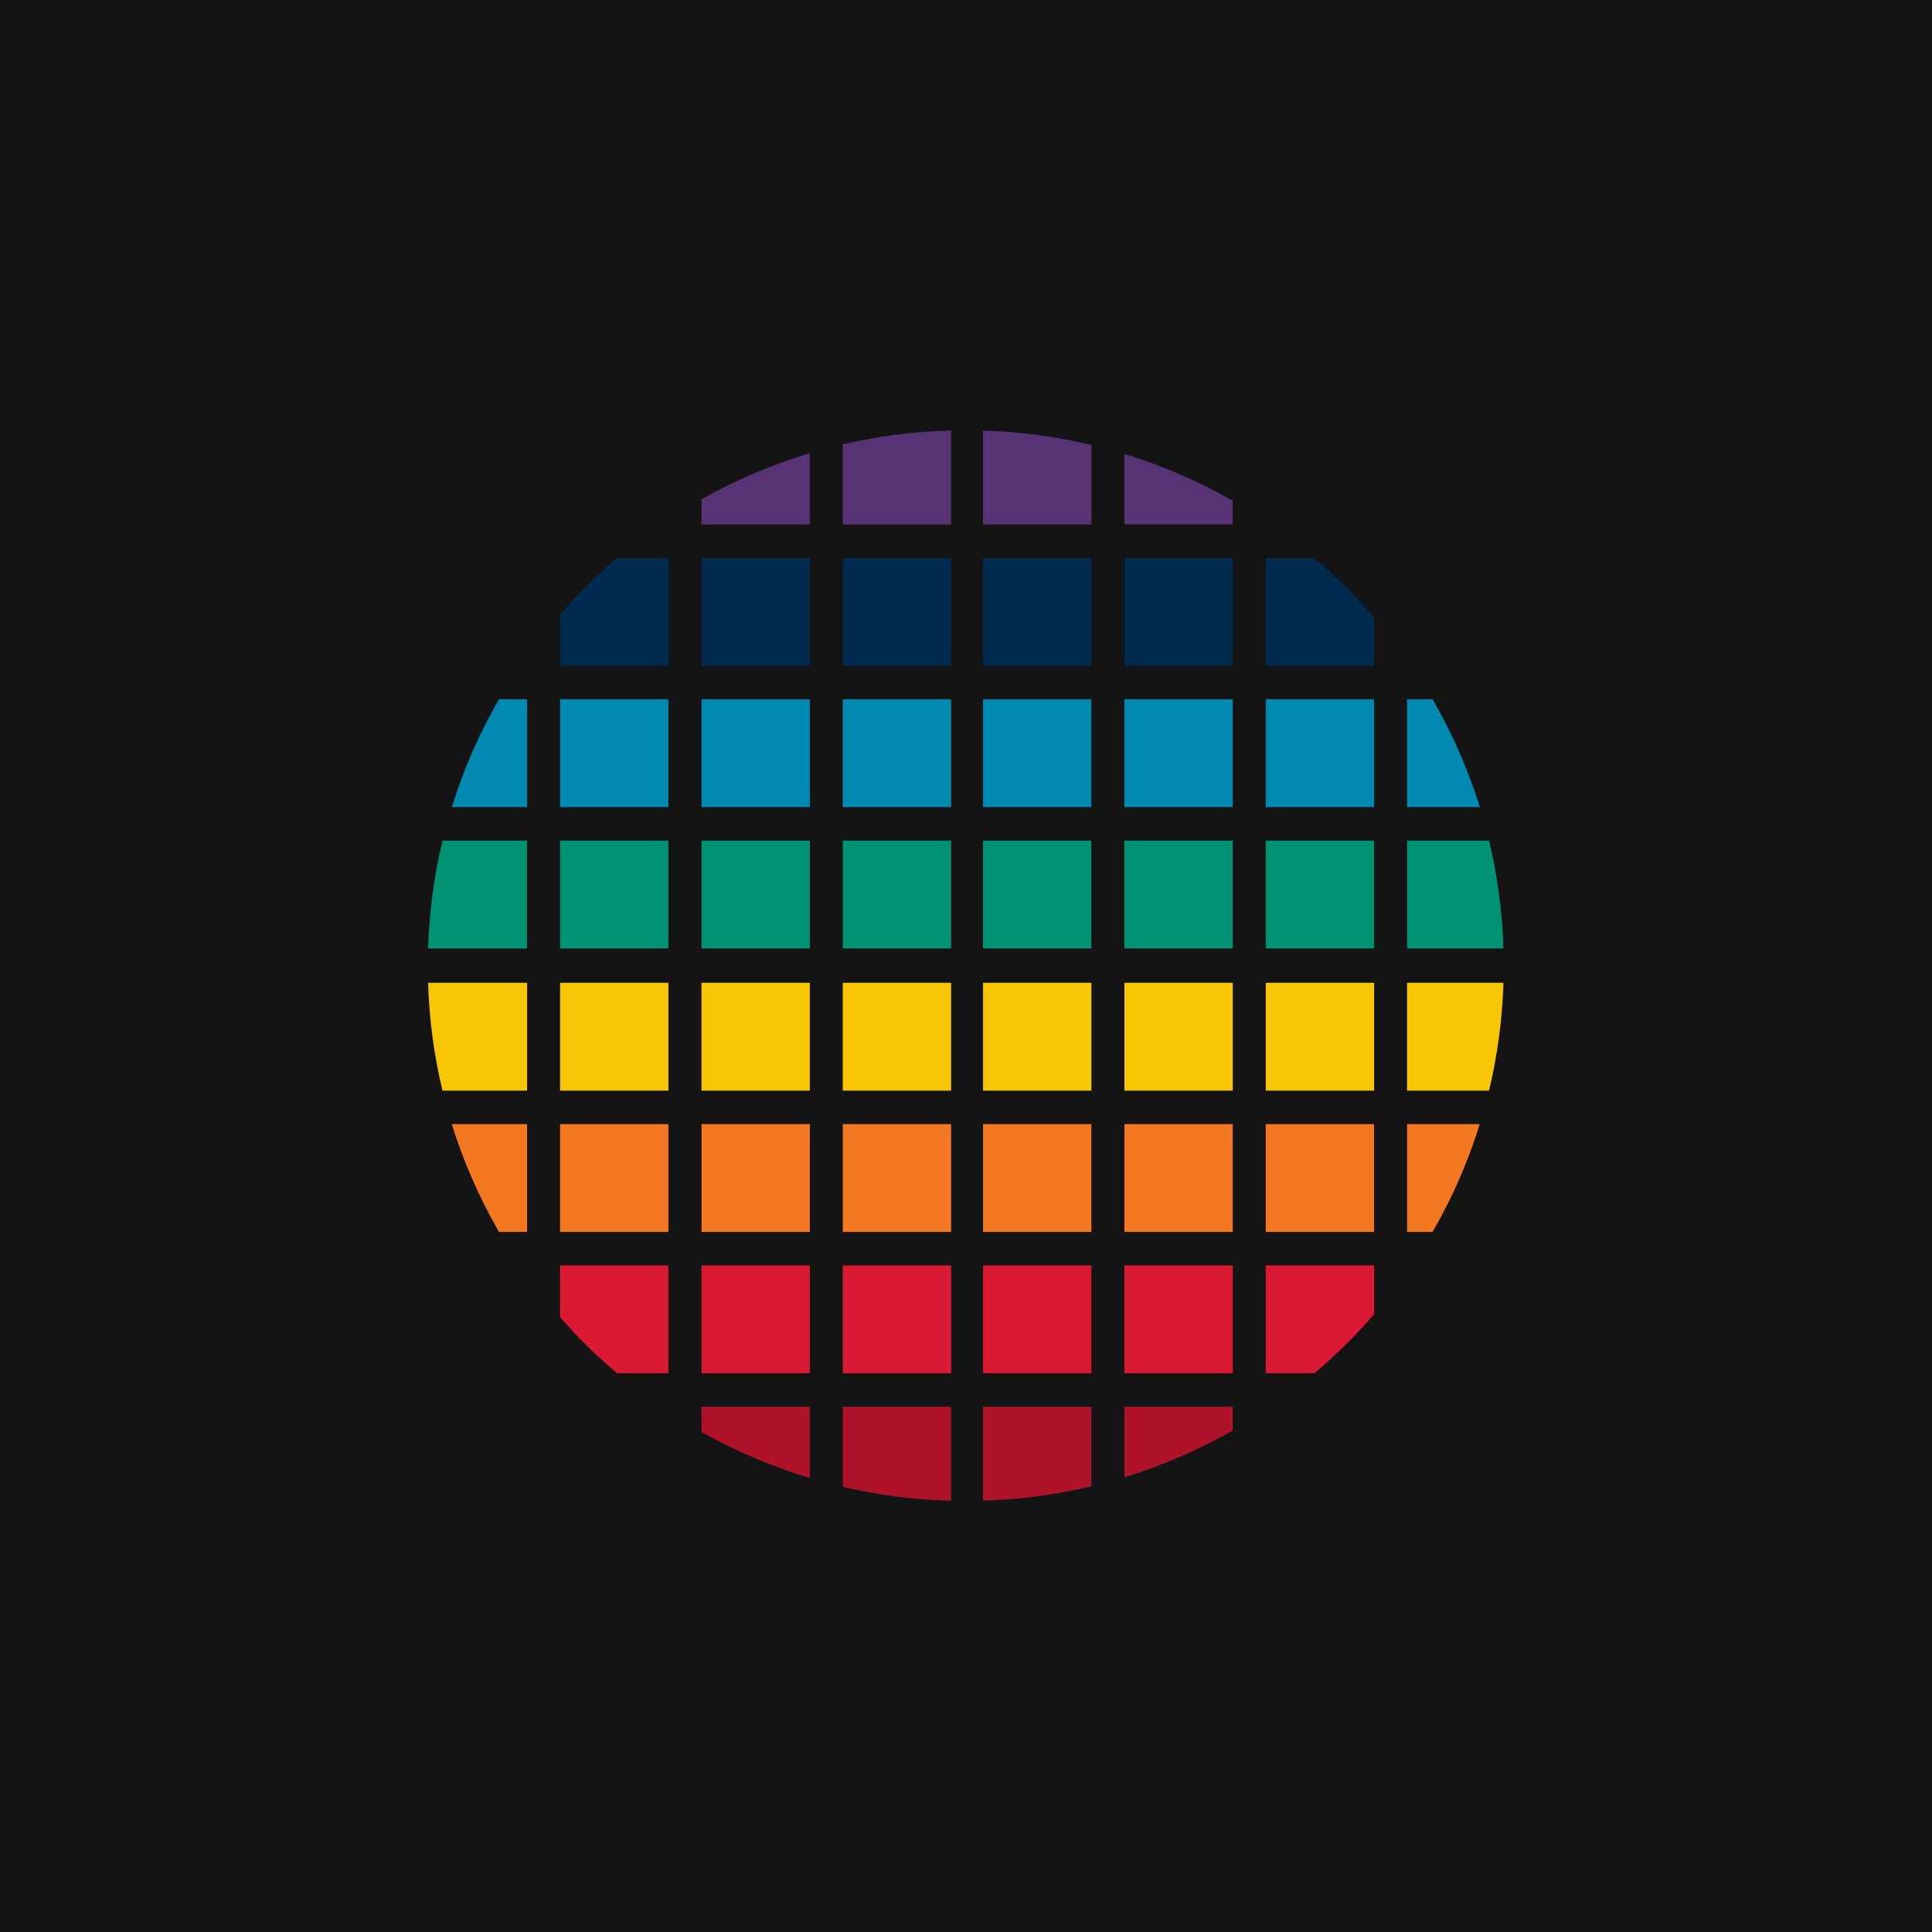
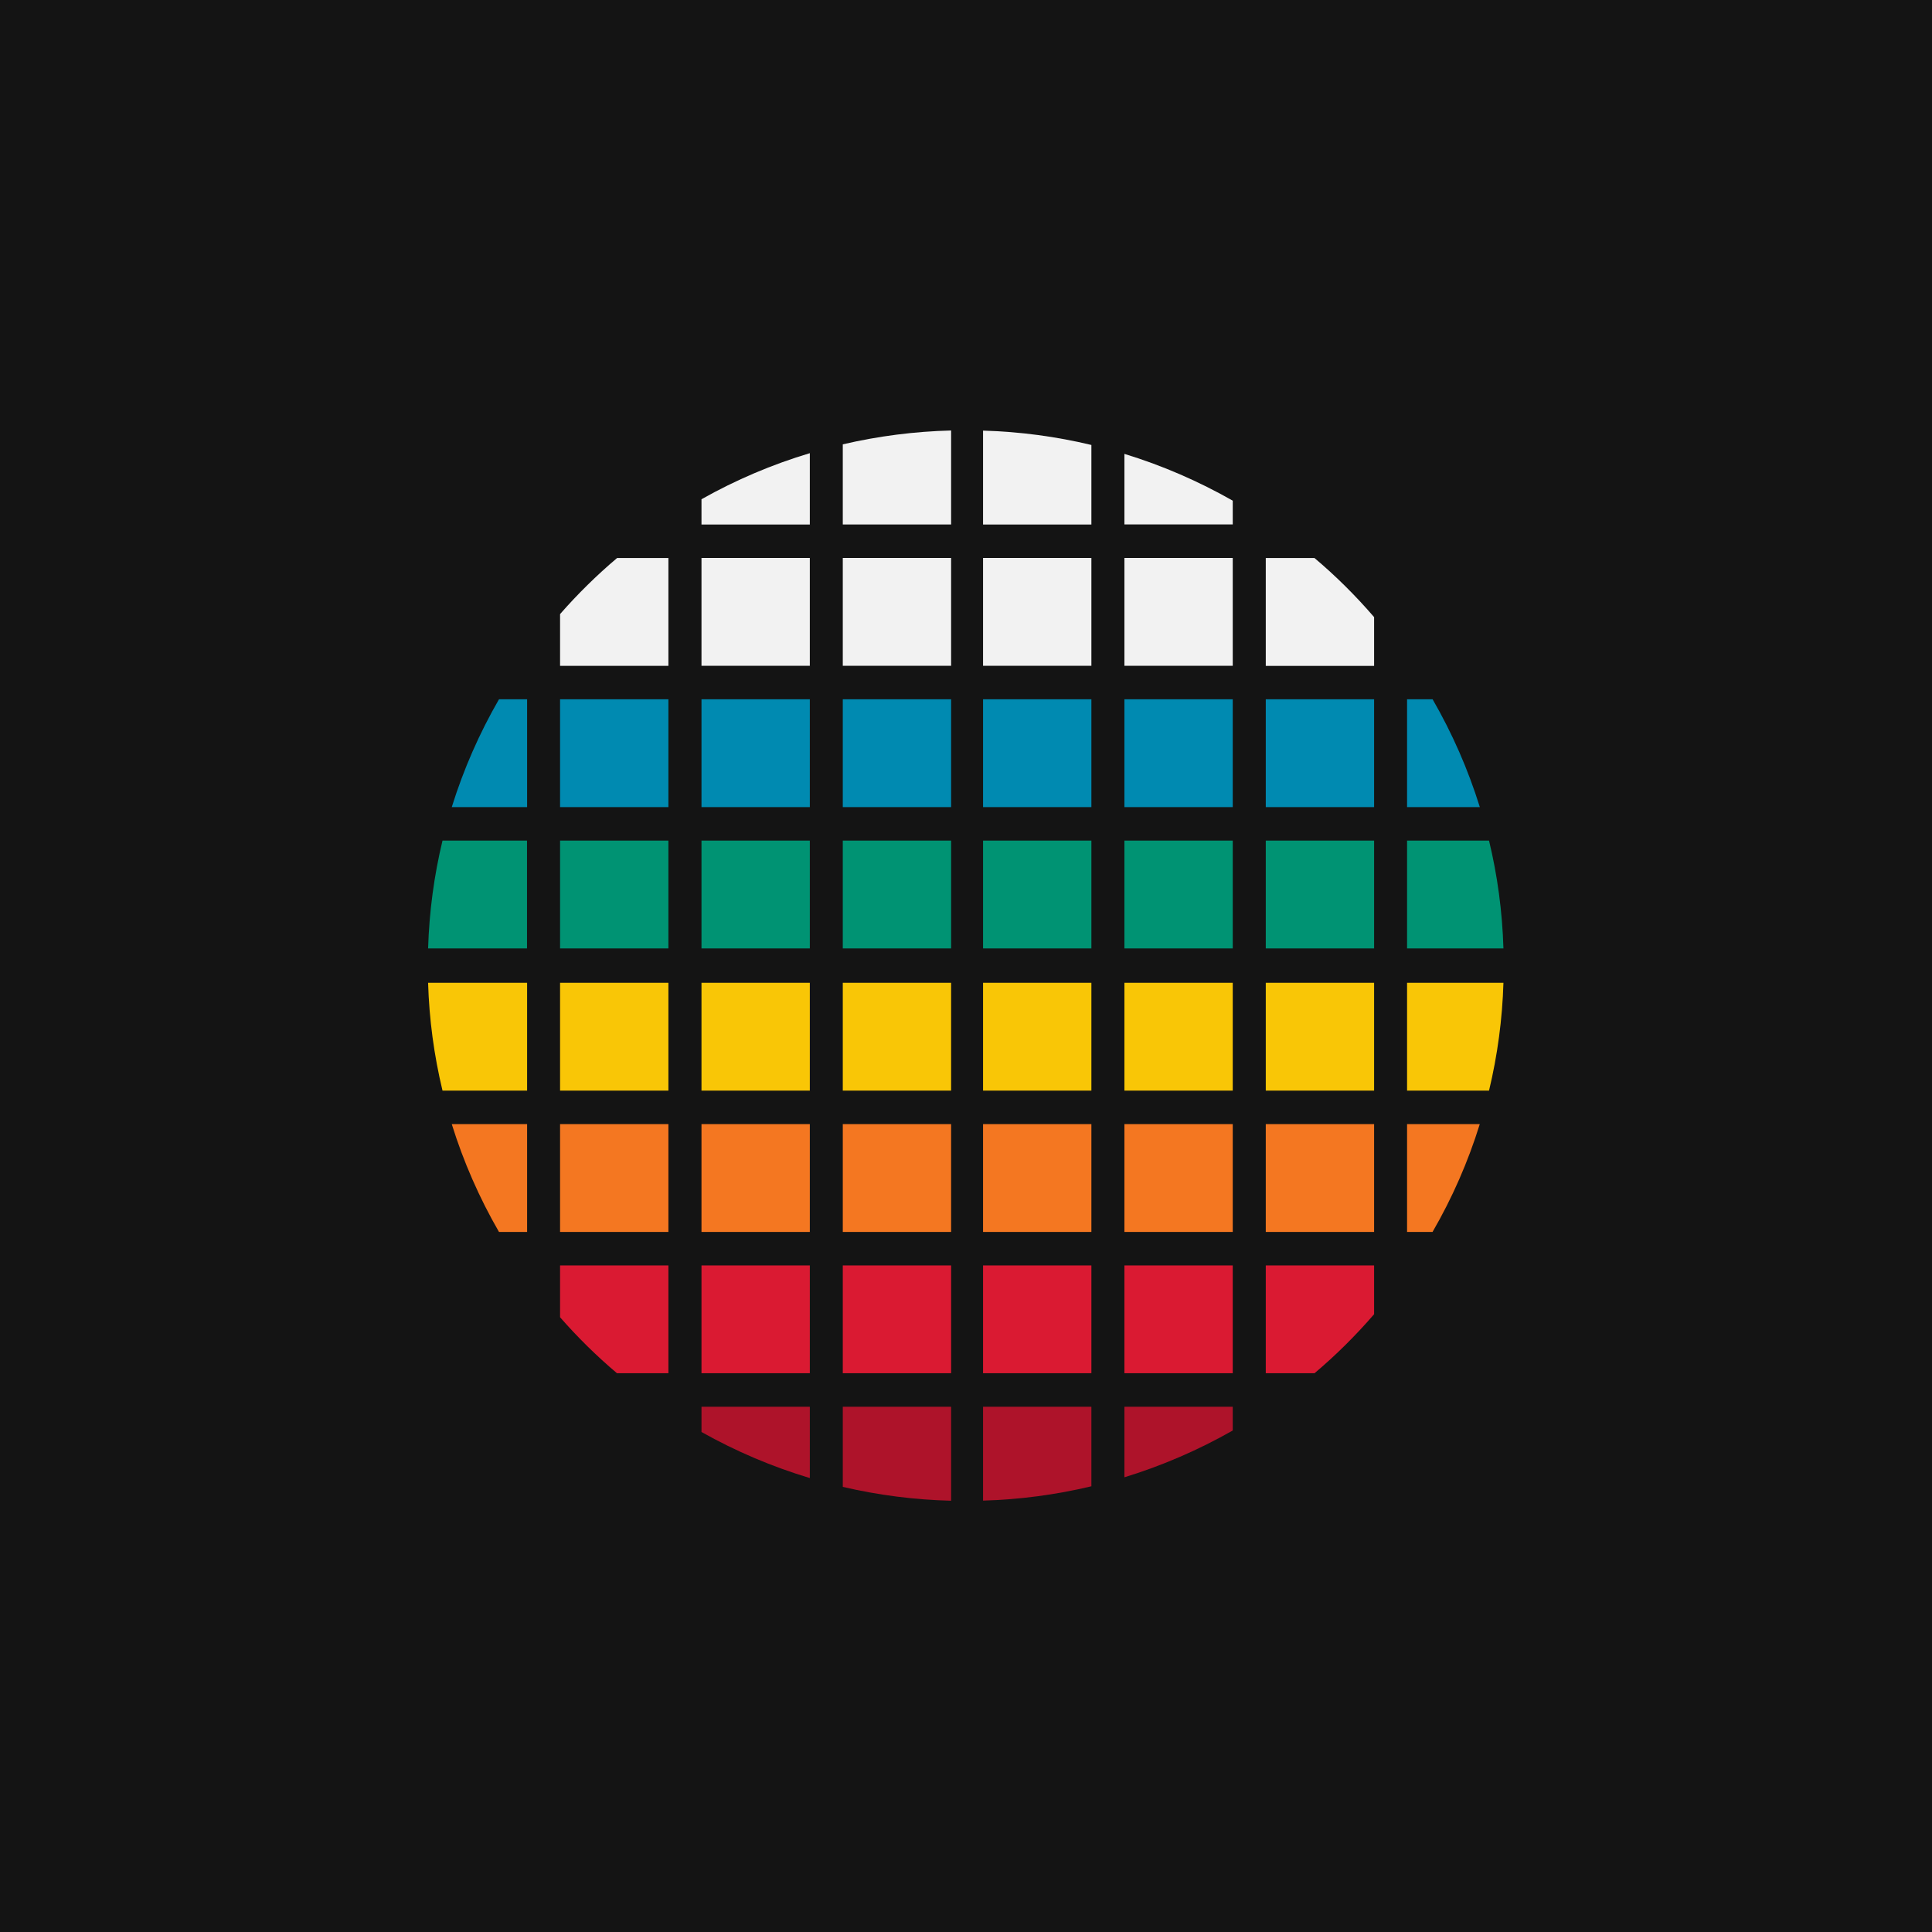
<svg xmlns="http://www.w3.org/2000/svg" viewBox="0 0 192 192" width="192" height="192">
  <rect width="192" height="192" fill="#141414" />
  <svg fill="none" viewBox="-1.401 -1.642 37.819 37.623" x="38.178" y="37.712" width="116.845" height="116.16">
    <path d="M22.413 33.694v-2.27H25.9v.764a17.305 17.305 0 0 1-3.487 1.506ZM17.863 34.445v-3.021h3.487v2.56a17.12 17.12 0 0 1-3.487.461Z" fill="#AE132A" />
    <path d="M26.963 30.345v-3.47h3.487v1.57a17.228 17.228 0 0 1-1.918 1.9h-1.569ZM25.9 26.875h-3.487v3.47H25.9v-3.47ZM21.35 26.875h-3.487v3.47h3.487v-3.47Z" fill="#DA1A32" />
    <path d="M31.511 25.797v-3.47h2.34a16.89 16.89 0 0 1-1.52 3.47h-.822.002ZM30.45 22.327h-3.487v3.47h3.487v-3.47ZM25.9 22.327h-3.487v3.47H25.9v-3.47ZM21.35 22.327h-3.487v3.47h3.487v-3.47Z" fill="#F47721" />
    <path d="M31.511 21.248v-3.47h3.102a17.04 17.04 0 0 1-.464 3.47h-2.638ZM30.45 17.778h-3.487v3.47h3.487v-3.47ZM25.9 17.778h-3.487v3.47H25.9v-3.47ZM21.35 17.778h-3.487v3.47h3.487v-3.47Z" fill="#F9C606" />
    <path d="M13.348 34.003v-2.58h3.487v3.026a17.275 17.275 0 0 1-3.487-.446ZM8.8 32.236v-.812h3.487v2.295A17.231 17.231 0 0 1 8.8 32.236Z" fill="#AE132A" />
    <path d="M16.835 26.875h-3.487v3.47h3.487v-3.47ZM12.287 26.875H8.8v3.47h3.487v-3.47ZM4.248 28.542v-1.667h3.487v3.47H6.08a17.1 17.1 0 0 1-1.833-1.803Z" fill="#DA1A32" />
    <path d="M16.835 22.327h-3.487v3.47h3.487v-3.47ZM12.287 22.327H8.8v3.47h3.487v-3.47ZM7.735 22.327H4.248v3.47h3.487v-3.47ZM.762 22.327h2.425v3.47h-.905a17.1 17.1 0 0 1-1.52-3.47Z" fill="#F47721" />
    <path d="M16.835 17.778h-3.487v3.47h3.487v-3.47ZM12.287 17.778H8.8v3.47h3.487v-3.47ZM7.735 17.778H4.248v3.47h3.487v-3.47ZM0 17.778h3.187v3.47H.464A17.004 17.004 0 0 1 0 17.778Z" fill="#F9C606" />
    <path d="M31.511 16.671v-3.47h2.638c.27 1.117.428 2.278.464 3.47h-3.102ZM30.45 13.201h-3.487v3.47h3.487v-3.47ZM25.9 13.201h-3.487v3.47H25.9v-3.47ZM21.35 13.201h-3.487v3.47h3.487v-3.47Z" fill="#009373" />
    <path d="M31.511 12.122v-3.47h.822a17.098 17.098 0 0 1 1.52 3.47H31.51ZM30.45 8.652h-3.487v3.47h3.487v-3.47ZM25.9 8.652h-3.487v3.47H25.9v-3.47ZM21.35 8.652h-3.487v3.47h3.487v-3.47Z" fill="#008AB1" />
-     <path d="M26.963 7.574v-3.47h1.567c.69.581 1.331 1.22 1.92 1.903v1.57h-3.487v-.003ZM25.9 4.103h-3.487v3.47H25.9v-3.47ZM21.35 4.103h-3.487v3.47h3.487v-3.47Z" fill="#002A4E" />
-     <path d="M22.413 3.025V.753c1.227.375 2.395.885 3.487 1.506v.764h-3.487v.002ZM17.863 3.025V.004c1.198.034 2.365.193 3.487.462v2.56h-3.487Z" fill="#573275" />
+     <path d="M26.963 7.574v-3.47h1.567c.69.581 1.331 1.22 1.92 1.903v1.57h-3.487v-.003ZM25.9 4.103h-3.487v3.47H25.9v-3.47ZM21.35 4.103h-3.487v3.47h3.487v-3.47Z" fill="#F2F2F2" />
+     <path d="M22.413 3.025V.753c1.227.375 2.395.885 3.487 1.506v.764h-3.487v.002ZM17.863 3.025V.004c1.198.034 2.365.193 3.487.462v2.56h-3.487Z" fill="#F2F2F2" />
    <path d="M16.835 13.201h-3.487v3.47h3.487v-3.47ZM12.287 13.201H8.8v3.47h3.487v-3.47ZM7.735 13.201H4.248v3.47h3.487v-3.47ZM0 16.671c.037-1.192.194-2.353.464-3.47h2.72v3.47H0Z" fill="#009373" />
    <path d="M16.835 8.652h-3.487v3.47h3.487v-3.47ZM12.287 8.652H8.8v3.47h3.487v-3.47ZM7.735 8.652H4.248v3.47h3.487v-3.47ZM.762 12.122c.38-1.22.892-2.383 1.52-3.47h.905v3.47H.762Z" fill="#008AB1" />
-     <path d="M16.835 4.103h-3.487v3.47h3.487v-3.47ZM12.287 4.103H8.8v3.47h3.487v-3.47ZM4.248 7.574V5.91a17.137 17.137 0 0 1 1.835-1.805h1.652v3.47H4.248Z" fill="#002A4E" />
-     <path d="M13.348 3.025V.446A17.28 17.28 0 0 1 16.835 0v3.025h-3.487ZM8.8 3.026v-.813A17.072 17.072 0 0 1 12.287.73v2.296H8.8Z" fill="#573275" />
+     <path d="M16.835 4.103h-3.487v3.47h3.487v-3.47ZM12.287 4.103H8.8v3.47h3.487v-3.47ZM4.248 7.574V5.91a17.137 17.137 0 0 1 1.835-1.805h1.652v3.47H4.248Z" fill="#F2F2F2" />
+     <path d="M13.348 3.025V.446A17.28 17.28 0 0 1 16.835 0v3.025h-3.487ZM8.8 3.026v-.813A17.072 17.072 0 0 1 12.287.73v2.296H8.8Z" fill="#F2F2F2" />
  </svg>
</svg>
